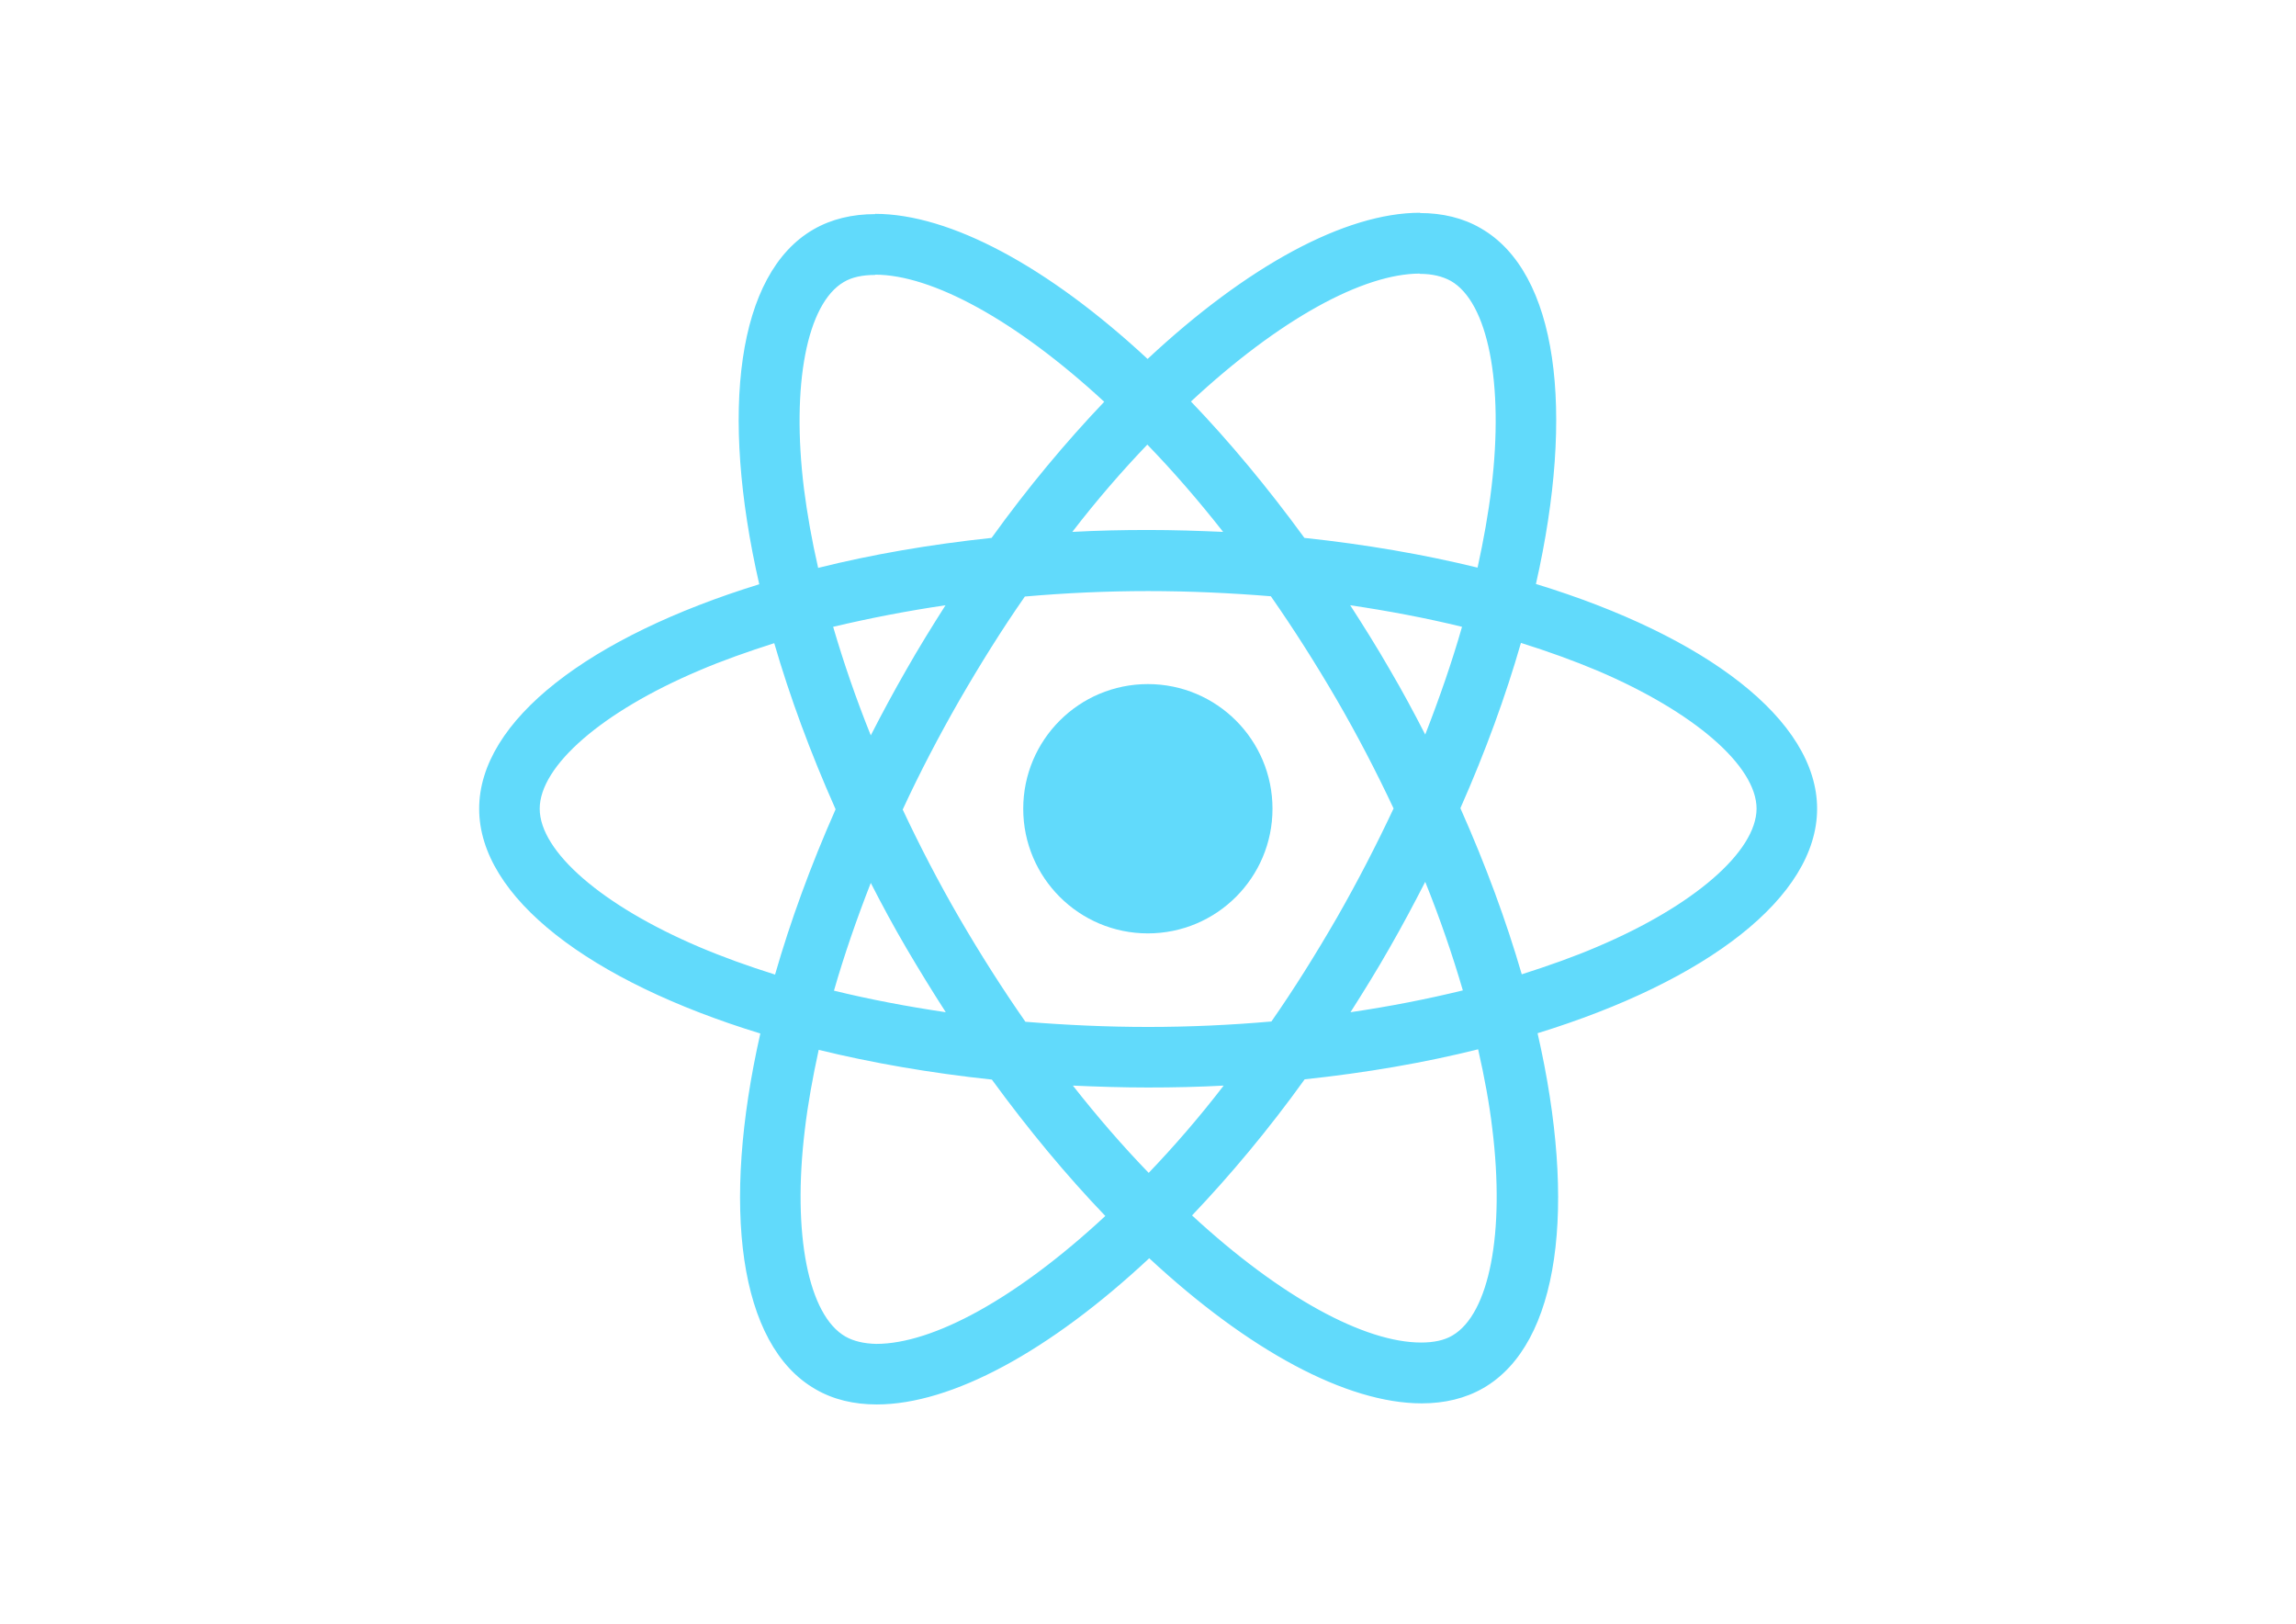
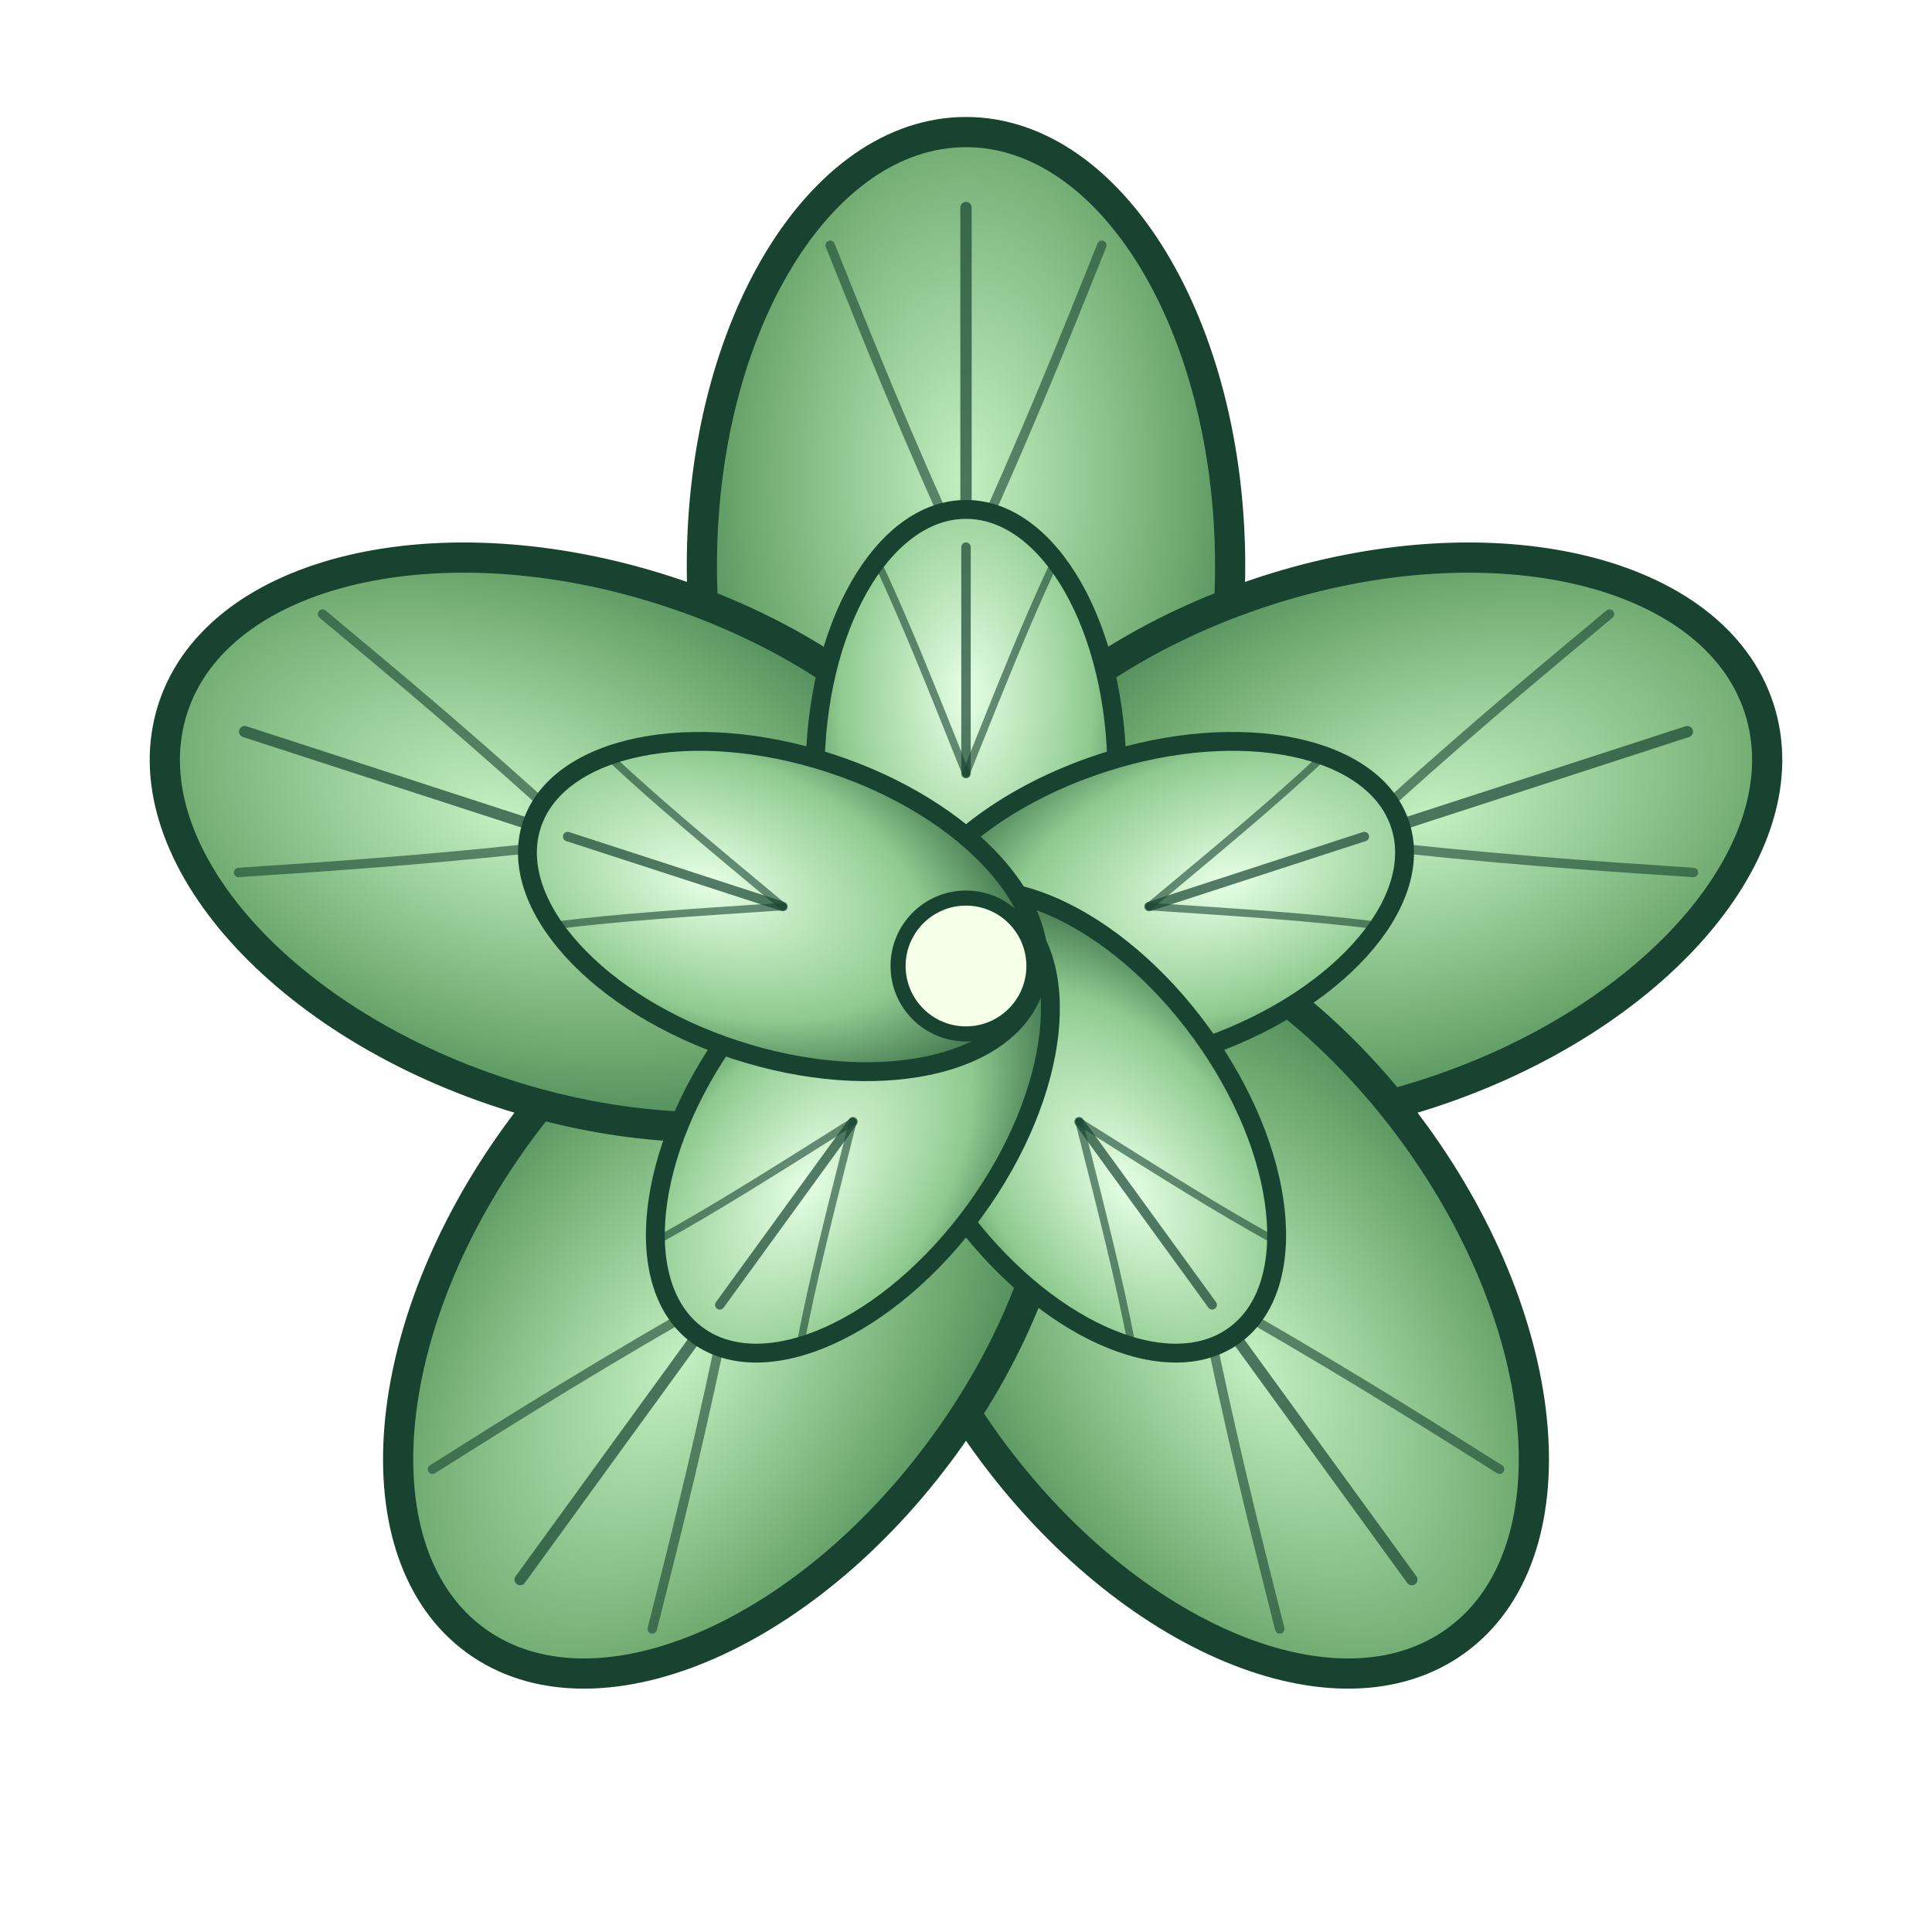
- <svg xmlns="http://www.w3.org/2000/svg" viewBox="0 0 841.9 595.3">
-   <g fill="#61DAFB">
-     <path d="M666.3 296.5c0-32.5-40.7-63.3-103.1-82.4 14.4-63.6 8-114.2-20.2-130.4-6.5-3.8-14.1-5.6-22.4-5.6v22.3c4.6 0 8.3.9 11.4 2.6 13.6 7.8 19.5 37.5 14.9 75.7-1.1 9.4-2.9 19.3-5.1 29.4-19.6-4.8-41-8.5-63.5-10.9-13.5-18.5-27.5-35.3-41.6-50 32.6-30.3 63.2-46.9 84-46.9V78c-27.5 0-63.5 19.6-99.9 53.6-36.4-33.8-72.4-53.2-99.9-53.2v22.3c20.7 0 51.4 16.5 84 46.6-14 14.7-28 31.4-41.3 49.9-22.6 2.4-44 6.1-63.6 11-2.3-10-4-19.7-5.2-29-4.7-38.2 1.1-67.9 14.6-75.8 3-1.8 6.9-2.6 11.5-2.6V78.5c-8.4 0-16 1.8-22.6 5.6-28.1 16.2-34.4 66.7-19.9 130.1-62.2 19.2-102.7 49.9-102.7 82.3 0 32.5 40.7 63.3 103.1 82.4-14.4 63.6-8 114.2 20.2 130.4 6.5 3.8 14.1 5.6 22.5 5.6 27.5 0 63.5-19.6 99.9-53.6 36.4 33.8 72.4 53.2 99.9 53.2 8.4 0 16-1.8 22.6-5.6 28.1-16.2 34.4-66.7 19.9-130.1 62-19.1 102.5-49.9 102.5-82.3zm-130.2-66.7c-3.7 12.9-8.3 26.2-13.5 39.5-4.1-8-8.4-16-13.1-24-4.6-8-9.5-15.8-14.4-23.4 14.2 2.1 27.9 4.7 41 7.9zm-45.8 106.5c-7.8 13.5-15.8 26.3-24.1 38.2-14.9 1.3-30 2-45.2 2-15.1 0-30.2-.7-45-1.9-8.3-11.9-16.4-24.6-24.2-38-7.6-13.1-14.5-26.4-20.8-39.8 6.2-13.4 13.2-26.8 20.7-39.9 7.8-13.5 15.8-26.3 24.1-38.2 14.9-1.3 30-2 45.2-2 15.1 0 30.2.7 45 1.9 8.3 11.9 16.4 24.6 24.2 38 7.6 13.1 14.5 26.4 20.8 39.8-6.3 13.4-13.2 26.8-20.7 39.9zm32.3-13c5.4 13.4 10 26.8 13.8 39.8-13.1 3.2-26.9 5.9-41.2 8 4.9-7.7 9.8-15.6 14.4-23.7 4.6-8 8.9-16.1 13-24.1zM421.2 430c-9.3-9.6-18.6-20.3-27.8-32 9 .4 18.2.7 27.5.7 9.4 0 18.7-.2 27.8-.7-9 11.7-18.3 22.4-27.5 32zm-74.4-58.9c-14.2-2.1-27.9-4.7-41-7.9 3.7-12.9 8.3-26.2 13.5-39.5 4.1 8 8.4 16 13.1 24 4.7 8 9.5 15.8 14.4 23.4zM420.7 163c9.3 9.6 18.6 20.3 27.8 32-9-.4-18.2-.7-27.5-.7-9.4 0-18.7.2-27.8.7 9-11.7 18.3-22.4 27.5-32zm-74 58.9c-4.9 7.7-9.8 15.6-14.4 23.7-4.6 8-8.9 16-13 24-5.4-13.4-10-26.8-13.8-39.8 13.1-3.1 26.9-5.8 41.2-7.9zm-90.5 125.2c-35.4-15.1-58.3-34.9-58.3-50.6 0-15.7 22.9-35.6 58.3-50.6 8.6-3.7 18-7 27.7-10.1 5.7 19.6 13.2 40 22.5 60.9-9.2 20.8-16.6 41.1-22.2 60.6-9.9-3.1-19.3-6.5-28-10.2zM310 490c-13.6-7.8-19.5-37.5-14.9-75.7 1.1-9.4 2.9-19.3 5.1-29.4 19.6 4.8 41 8.5 63.5 10.9 13.5 18.5 27.5 35.3 41.6 50-32.6 30.3-63.2 46.9-84 46.9-4.5-.1-8.3-1-11.3-2.7zm237.2-76.2c4.7 38.2-1.1 67.9-14.6 75.8-3 1.8-6.9 2.6-11.5 2.6-20.7 0-51.4-16.5-84-46.6 14-14.7 28-31.4 41.3-49.9 22.6-2.4 44-6.1 63.6-11 2.3 10.1 4.1 19.8 5.2 29.1zm38.5-66.7c-8.6 3.7-18 7-27.7 10.1-5.7-19.6-13.2-40-22.5-60.9 9.2-20.8 16.6-41.1 22.2-60.6 9.9 3.1 19.3 6.5 28.1 10.2 35.4 15.1 58.3 34.9 58.3 50.6-.1 15.7-23 35.6-58.4 50.6zM320.8 78.4z" />
-     <circle cx="420.9" cy="296.5" r="45.7" />
-     <path d="M520.5 78.1z" />
+ <svg xmlns="http://www.w3.org/2000/svg" viewBox="0 0 512 512">
+   <defs>
+     <radialGradient id="petalGradient" cx="50%" cy="40%" r="70%">
+       <stop offset="0%" stop-color="#c2f0c2" />
+       <stop offset="60%" stop-color="#6ea86e" />
+       <stop offset="100%" stop-color="#2f6b45" />
+     </radialGradient>
+     <radialGradient id="innerPetalGradient" cx="50%" cy="35%" r="70%">
+       <stop offset="0%" stop-color="#e5ffe5" />
+       <stop offset="60%" stop-color="#8fca8f" />
+       <stop offset="100%" stop-color="#2a5a3a" />
+     </radialGradient>
+     <g id="outer-petal">
+       <ellipse cx="256" cy="150" rx="70" ry="115" fill="url(#petalGradient)" stroke="#174330" stroke-width="8" />
+       <path d="M256 150 L256 55" stroke="#174330" stroke-width="3" stroke-linecap="round" opacity="0.7" />
+       <path d="M256 150 C240 115 230 90 220 65" stroke="#174330" stroke-width="2.5" opacity="0.6" stroke-linecap="round" />
+       <path d="M256 150 C272 115 282 90 292 65" stroke="#174330" stroke-width="2.5" opacity="0.6" stroke-linecap="round" />
+     </g>
+     <g id="inner-petal">
+       <ellipse cx="256" cy="205" rx="40" ry="70" fill="url(#innerPetalGradient)" stroke="#174330" stroke-width="5" />
+       <path d="M256 205 L256 145" stroke="#174330" stroke-width="2.5" opacity="0.7" stroke-linecap="round" />
+       <path d="M256 205 C246 180 240 165 233 150" stroke="#174330" stroke-width="2" opacity="0.6" stroke-linecap="round" />
+       <path d="M256 205 C266 180 272 165 279 150" stroke="#174330" stroke-width="2" opacity="0.6" stroke-linecap="round" />
+     </g>
+   </defs>
+   <g>
+     <use href="#outer-petal" />
+     <use href="#outer-petal" transform="rotate(72 256 256)" />
+     <use href="#outer-petal" transform="rotate(144 256 256)" />
+     <use href="#outer-petal" transform="rotate(216 256 256)" />
+     <use href="#outer-petal" transform="rotate(288 256 256)" />
  </g>
+   <g>
+     <use href="#inner-petal" />
+     <use href="#inner-petal" transform="rotate(72 256 256)" />
+     <use href="#inner-petal" transform="rotate(144 256 256)" />
+     <use href="#inner-petal" transform="rotate(216 256 256)" />
+     <use href="#inner-petal" transform="rotate(288 256 256)" />
+   </g>
+   <circle cx="256" cy="256" r="18" fill="#f6ffe8" stroke="#174330" stroke-width="4" />
</svg>
